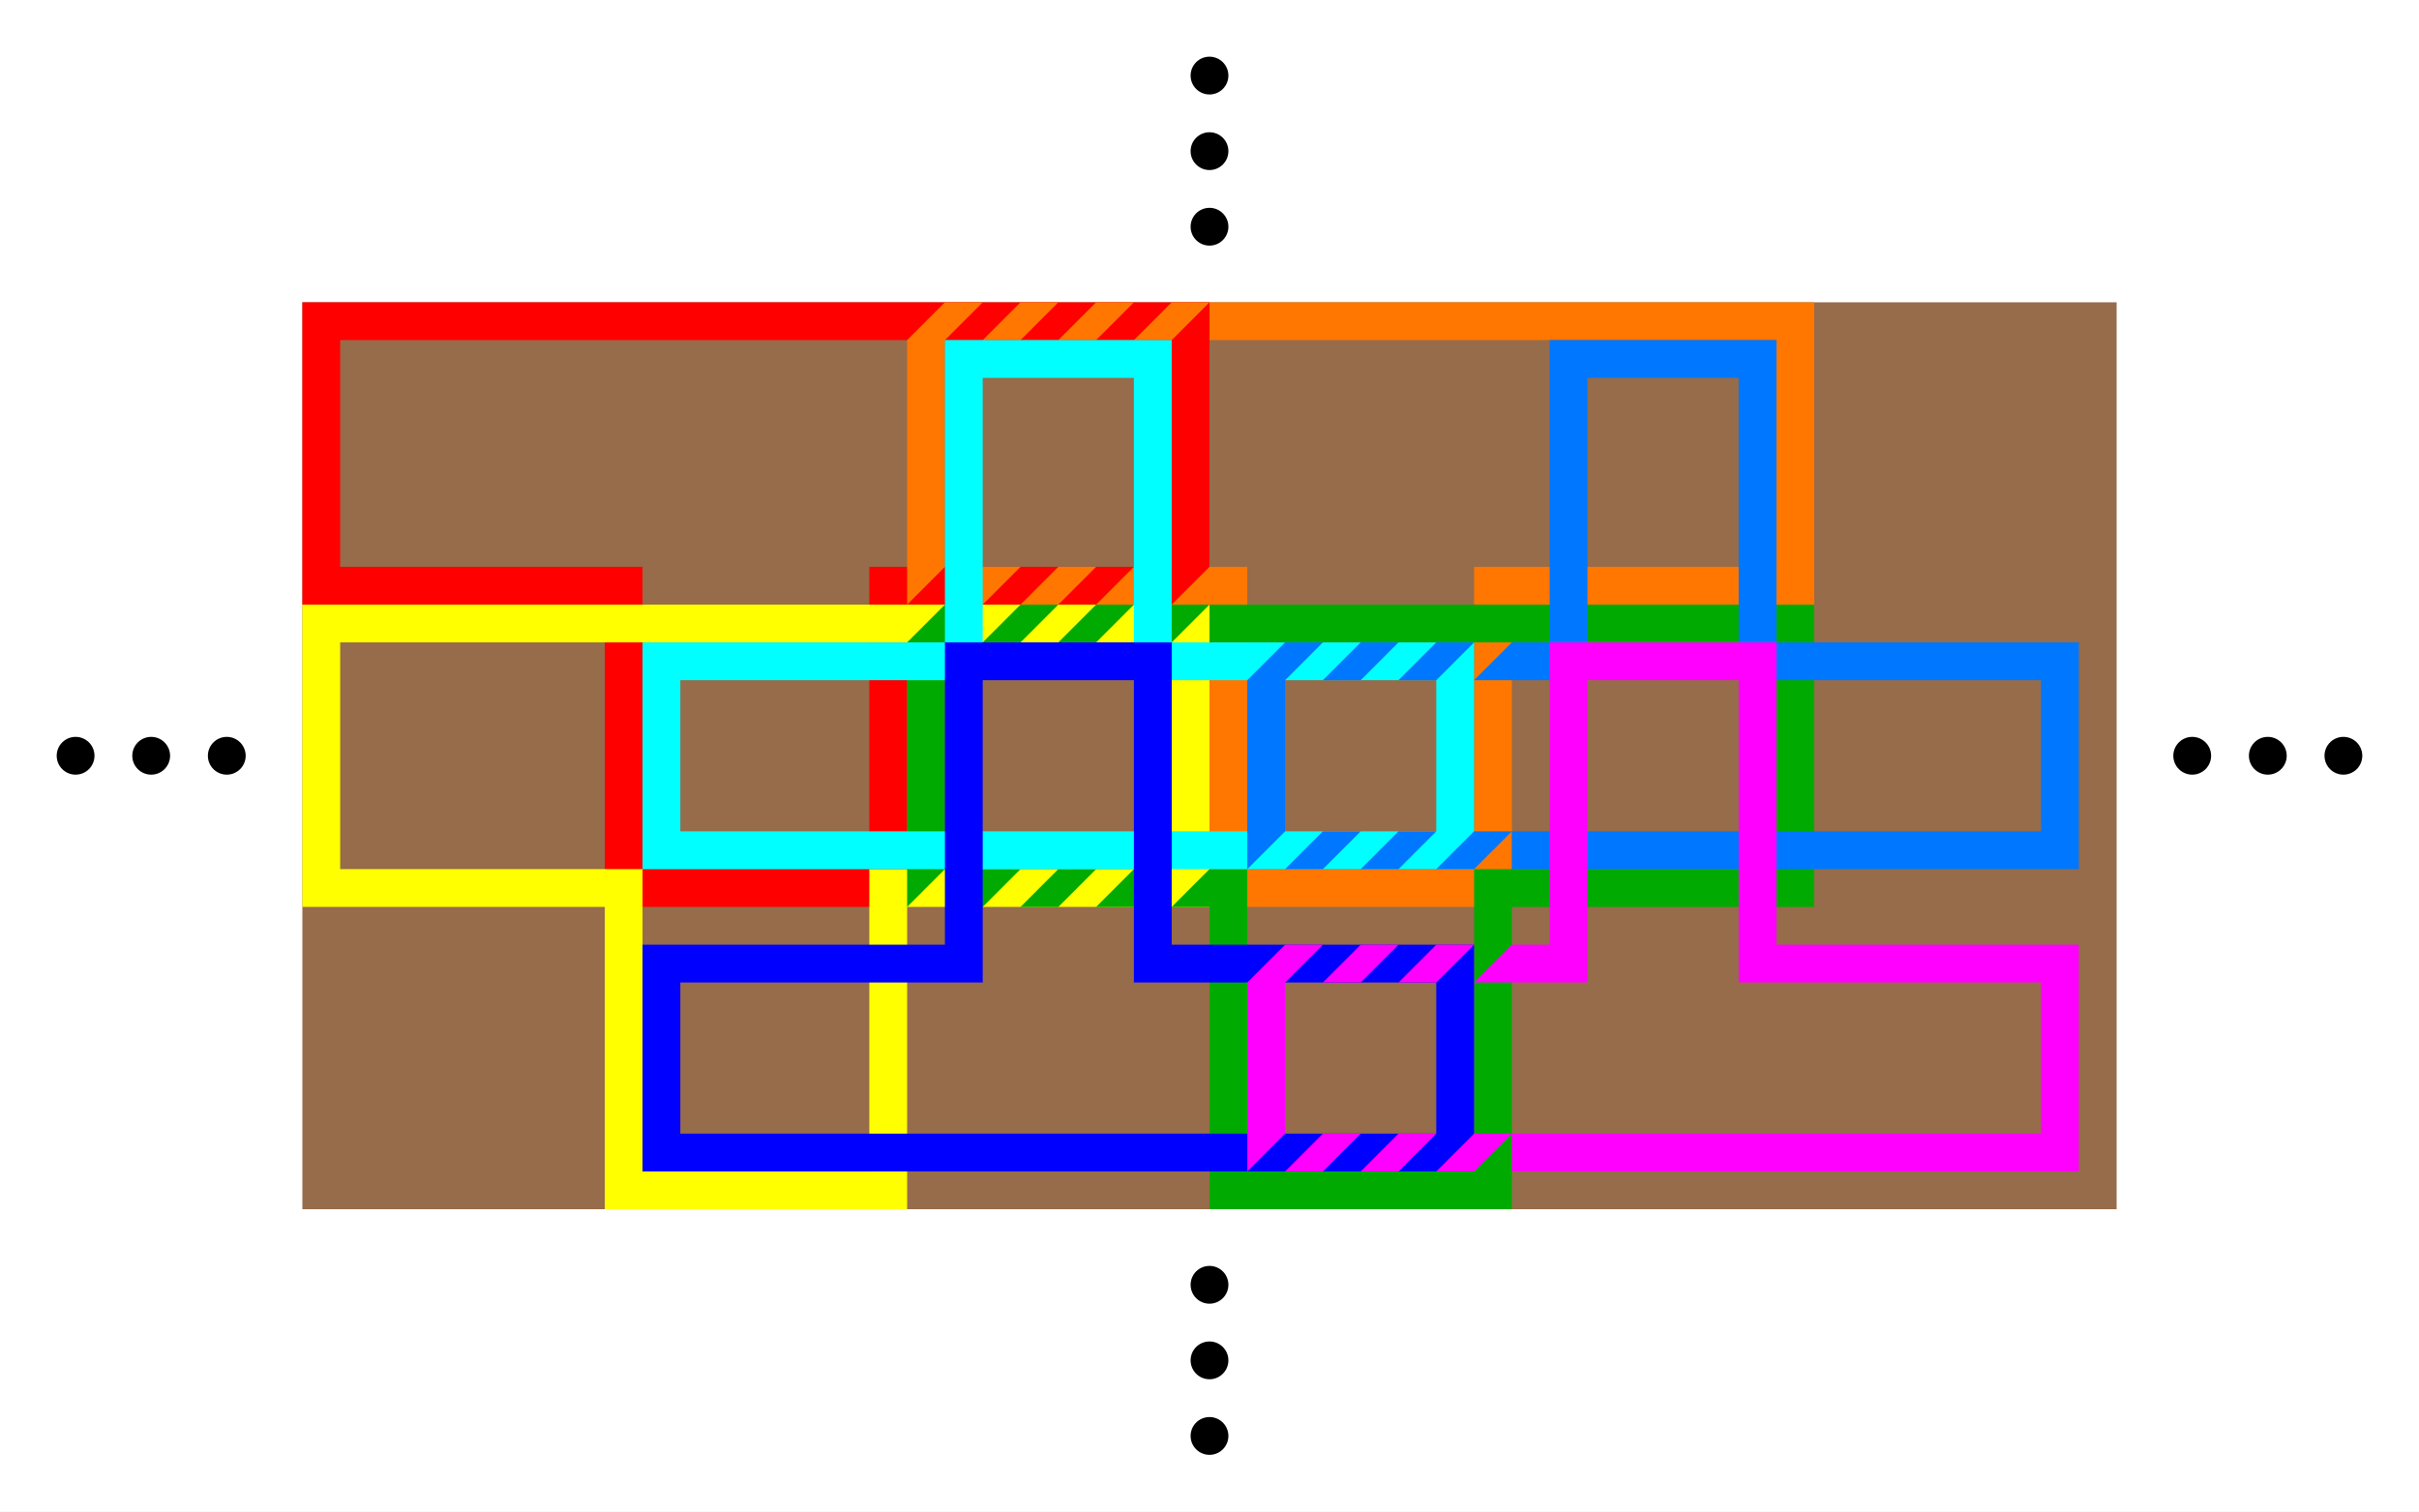
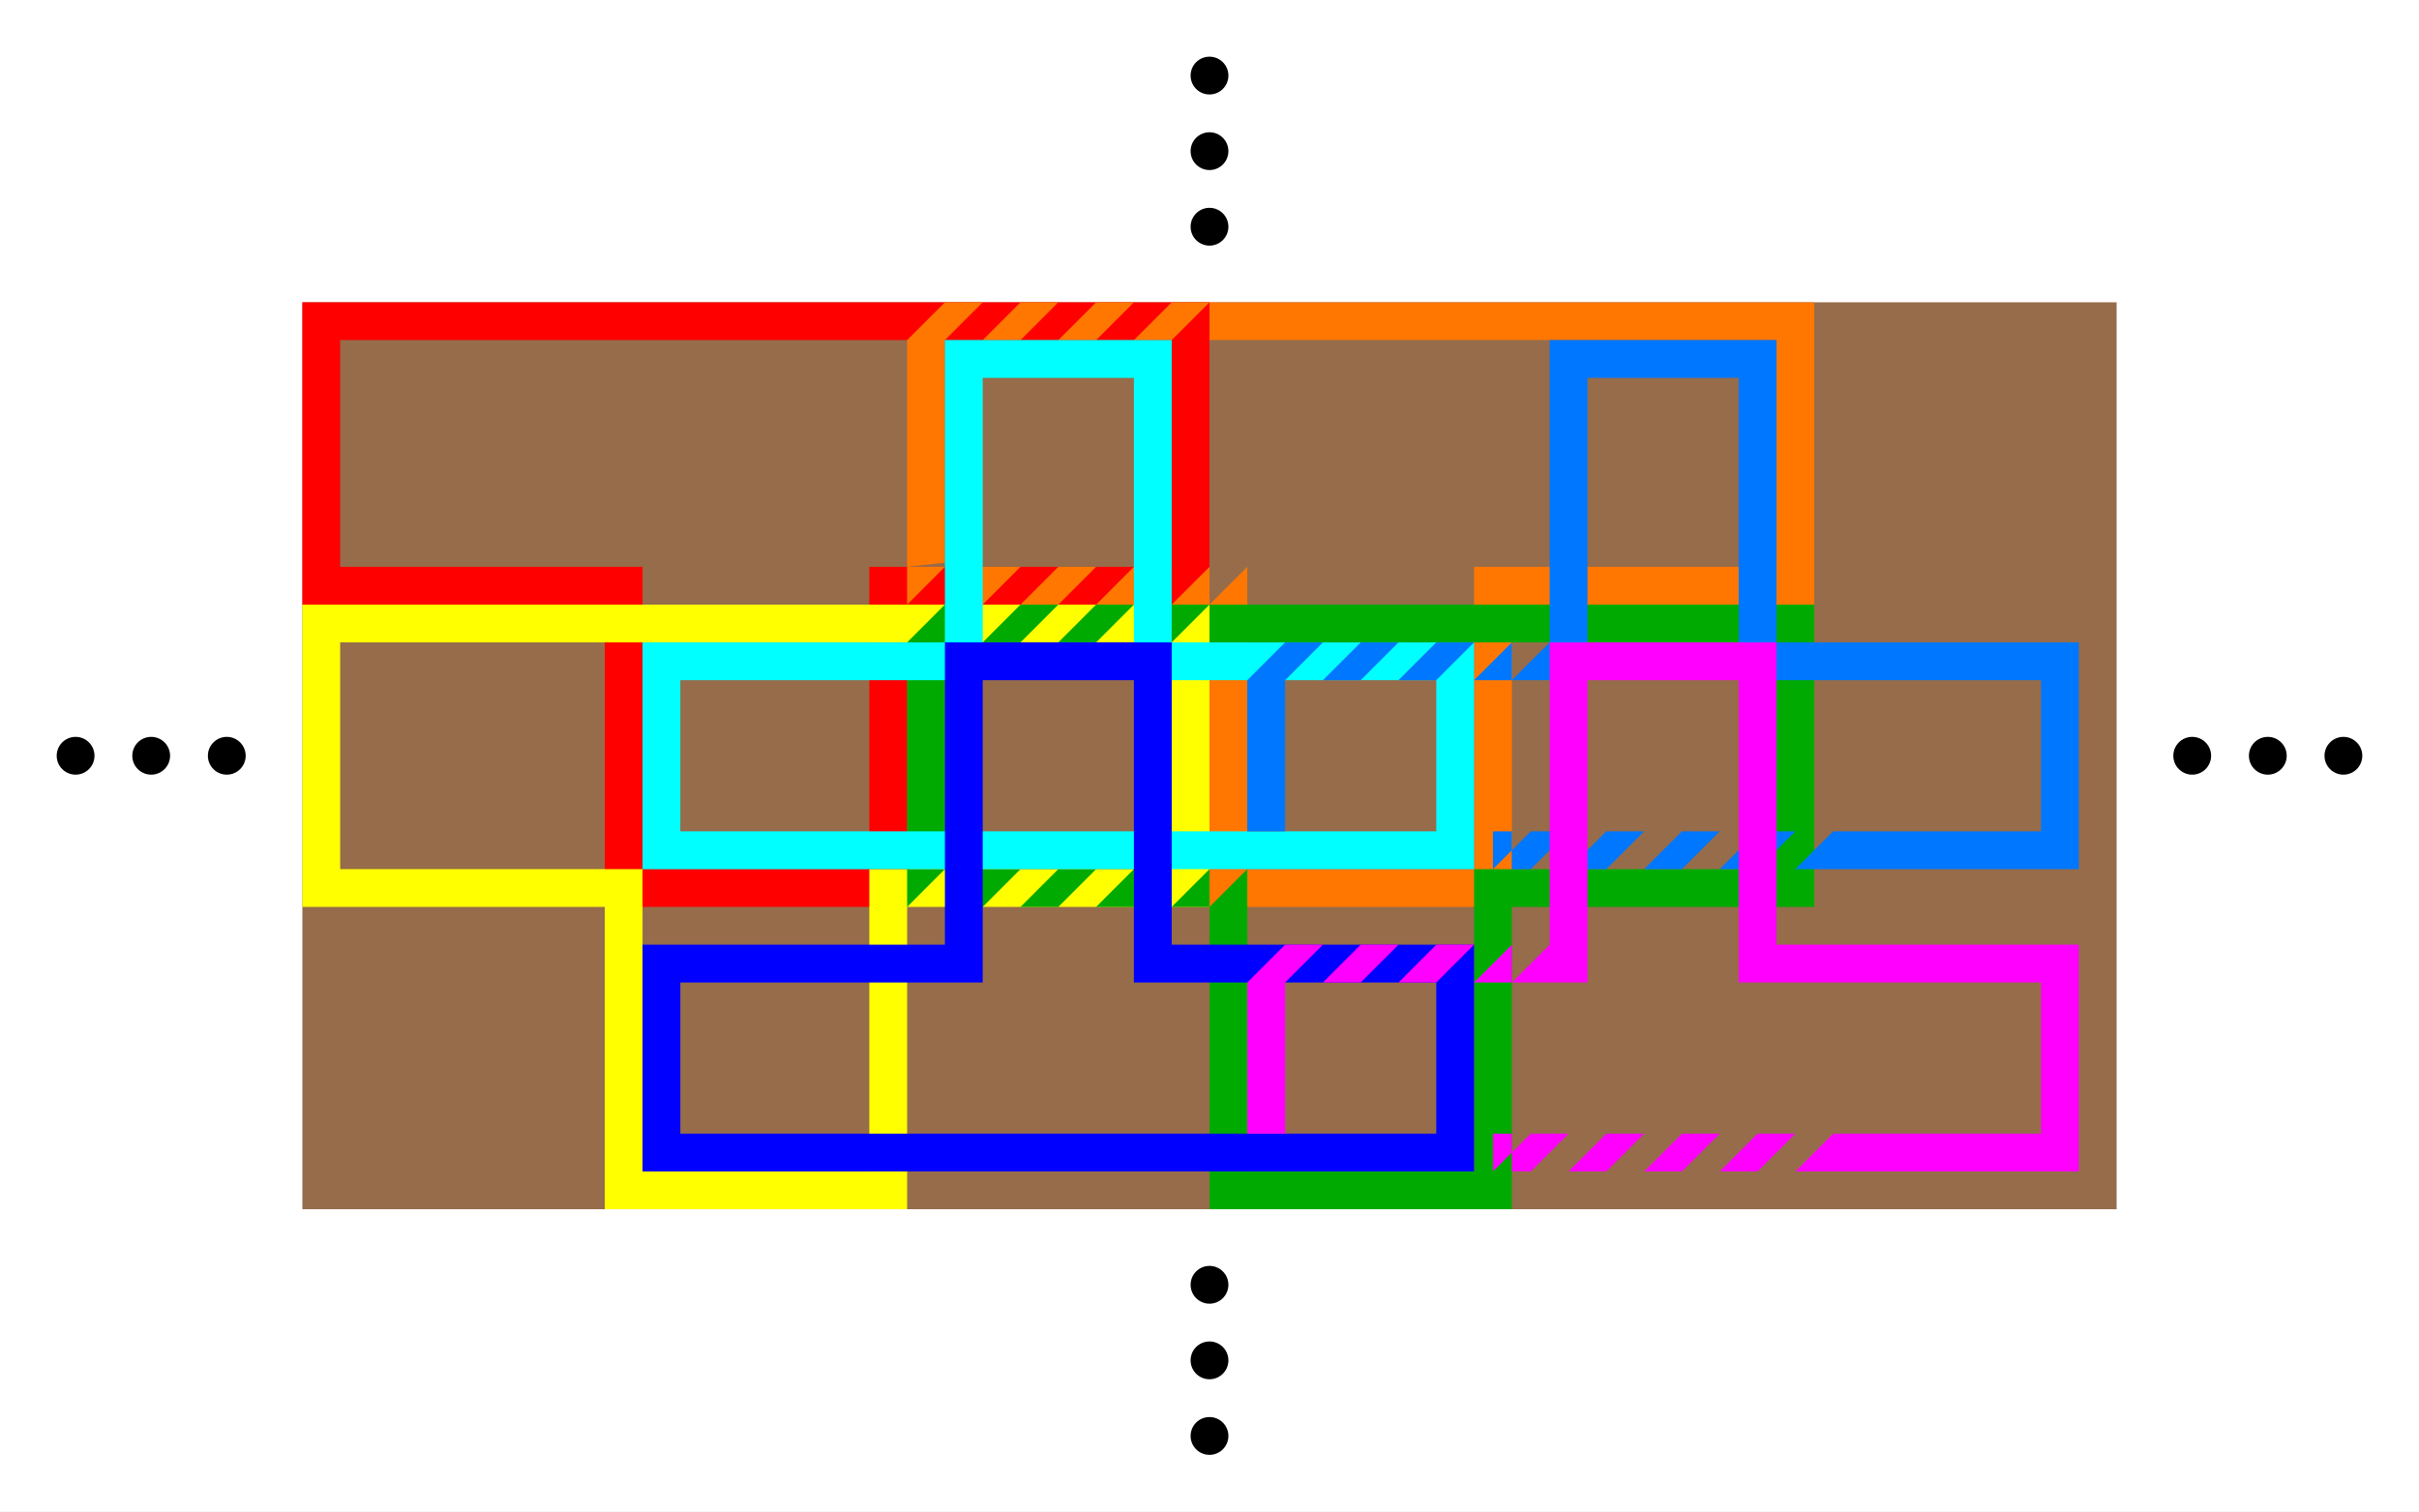
<svg xmlns="http://www.w3.org/2000/svg" width="128" height="80" fill="none">
  <rect width="100%" height="100%" fill="white" />
  <defs>
    <g id="cdots" fill="#000">
      <circle cx="4" cy="8" r="1" />
      <circle cx="8" cy="8" r="1" />
      <circle cx="12" cy="8" r="1" />
    </g>
    <g id="hdots" fill="#000">
      <circle cx="8" cy="4" r="1" />
      <circle cx="8" cy="8" r="1" />
      <circle cx="8" cy="12" r="1" />
    </g>
    <path id="box0" d="M-15 1h46v14h-16v16h-14v-16h-16z" stroke-width="2" stroke="currentColor" />
    <path id="box1" d="M-13 3h16v-16h10v16h16v10h-42z" stroke-width="2" stroke="currentColor" />
-     <path id="clip00" d="M0 0v2l2-2h2l-2 2h2l2-2h2l-2 2h2l2-2h2l-2 2h2l2-2h2l-2 2h2v-2" />
-     <path id="clip10" d="M0 0v2l2-2h2l-2 2h2l2-2h2l-2 2h2l2-2h2l-2 2h2l2-2h2l-2 2h2v-2" />
+     <path id="clip00" d="M0 0v2l2-2h2l-2 2h2l2-2h2l-2 2h2l2-2h2l-2 2h2l2-2h2l-2 2h2l2-2v-2" />
+     <path id="clip10" d="M0 0v2l2-2h2l-2 2h2l2-2h2l-2 2h2l2-2h2l-2 2h2l2-2h2l-2 2h2l2-2v-2" />
    <clipPath id="clip-0main">
-       <use href="#clip00" x="-16" y="0" />
+       <use href="#clip00" x="-18" y="0" />
      <use href="#clip00" x="-16" y="14" />
-       <rect x="-16" y="0" width="16" height="14" />
+       <rect x="-16" y="2" width="16" height="12" />
      <rect x="0" y="-16" width="32" height="48" />
    </clipPath>
    <clipPath id="clip-1main">
      <use href="#clip10" x="-16" y="2" />
-       <use href="#clip10" x="-16" y="12" />
-       <rect x="-16" y="4" width="16" height="10" />
+       <use href="#clip10" x="-1" y="12" />
+       <rect x="-16" y="4" width="16" height="8" />
      <rect x="0" y="-16" width="32" height="48" />
    </clipPath>
  </defs>
  <rect x="16" y="16" width="96" height="48" fill="#966C4A" />
  <use href="#hdots" x="56" y="0" />
  <use href="#hdots" x="56" y="64" />
  <use href="#cdots" x="0" y="32" />
  <use href="#cdots" x="112" y="32" />
  <use href="#box0" x="32" y="16" color="#F00" />
  <use href="#box0" x="64" y="16" color="#F70" clip-path="url(#clip-0main)" />
  <use href="#box0" x="32" y="32" color="#FF0" />
  <use href="#box0" x="64" y="32" color="#0A0" clip-path="url(#clip-0main)" />
  <use href="#box1" x="48" y="32" color="#0FF" />
  <use href="#box1" x="80" y="32" color="#07F" clip-path="url(#clip-1main)" />
  <use href="#box1" x="48" y="48" color="#00F" />
  <use href="#box1" x="80" y="48" color="#F0F" clip-path="url(#clip-1main)" />
</svg>
